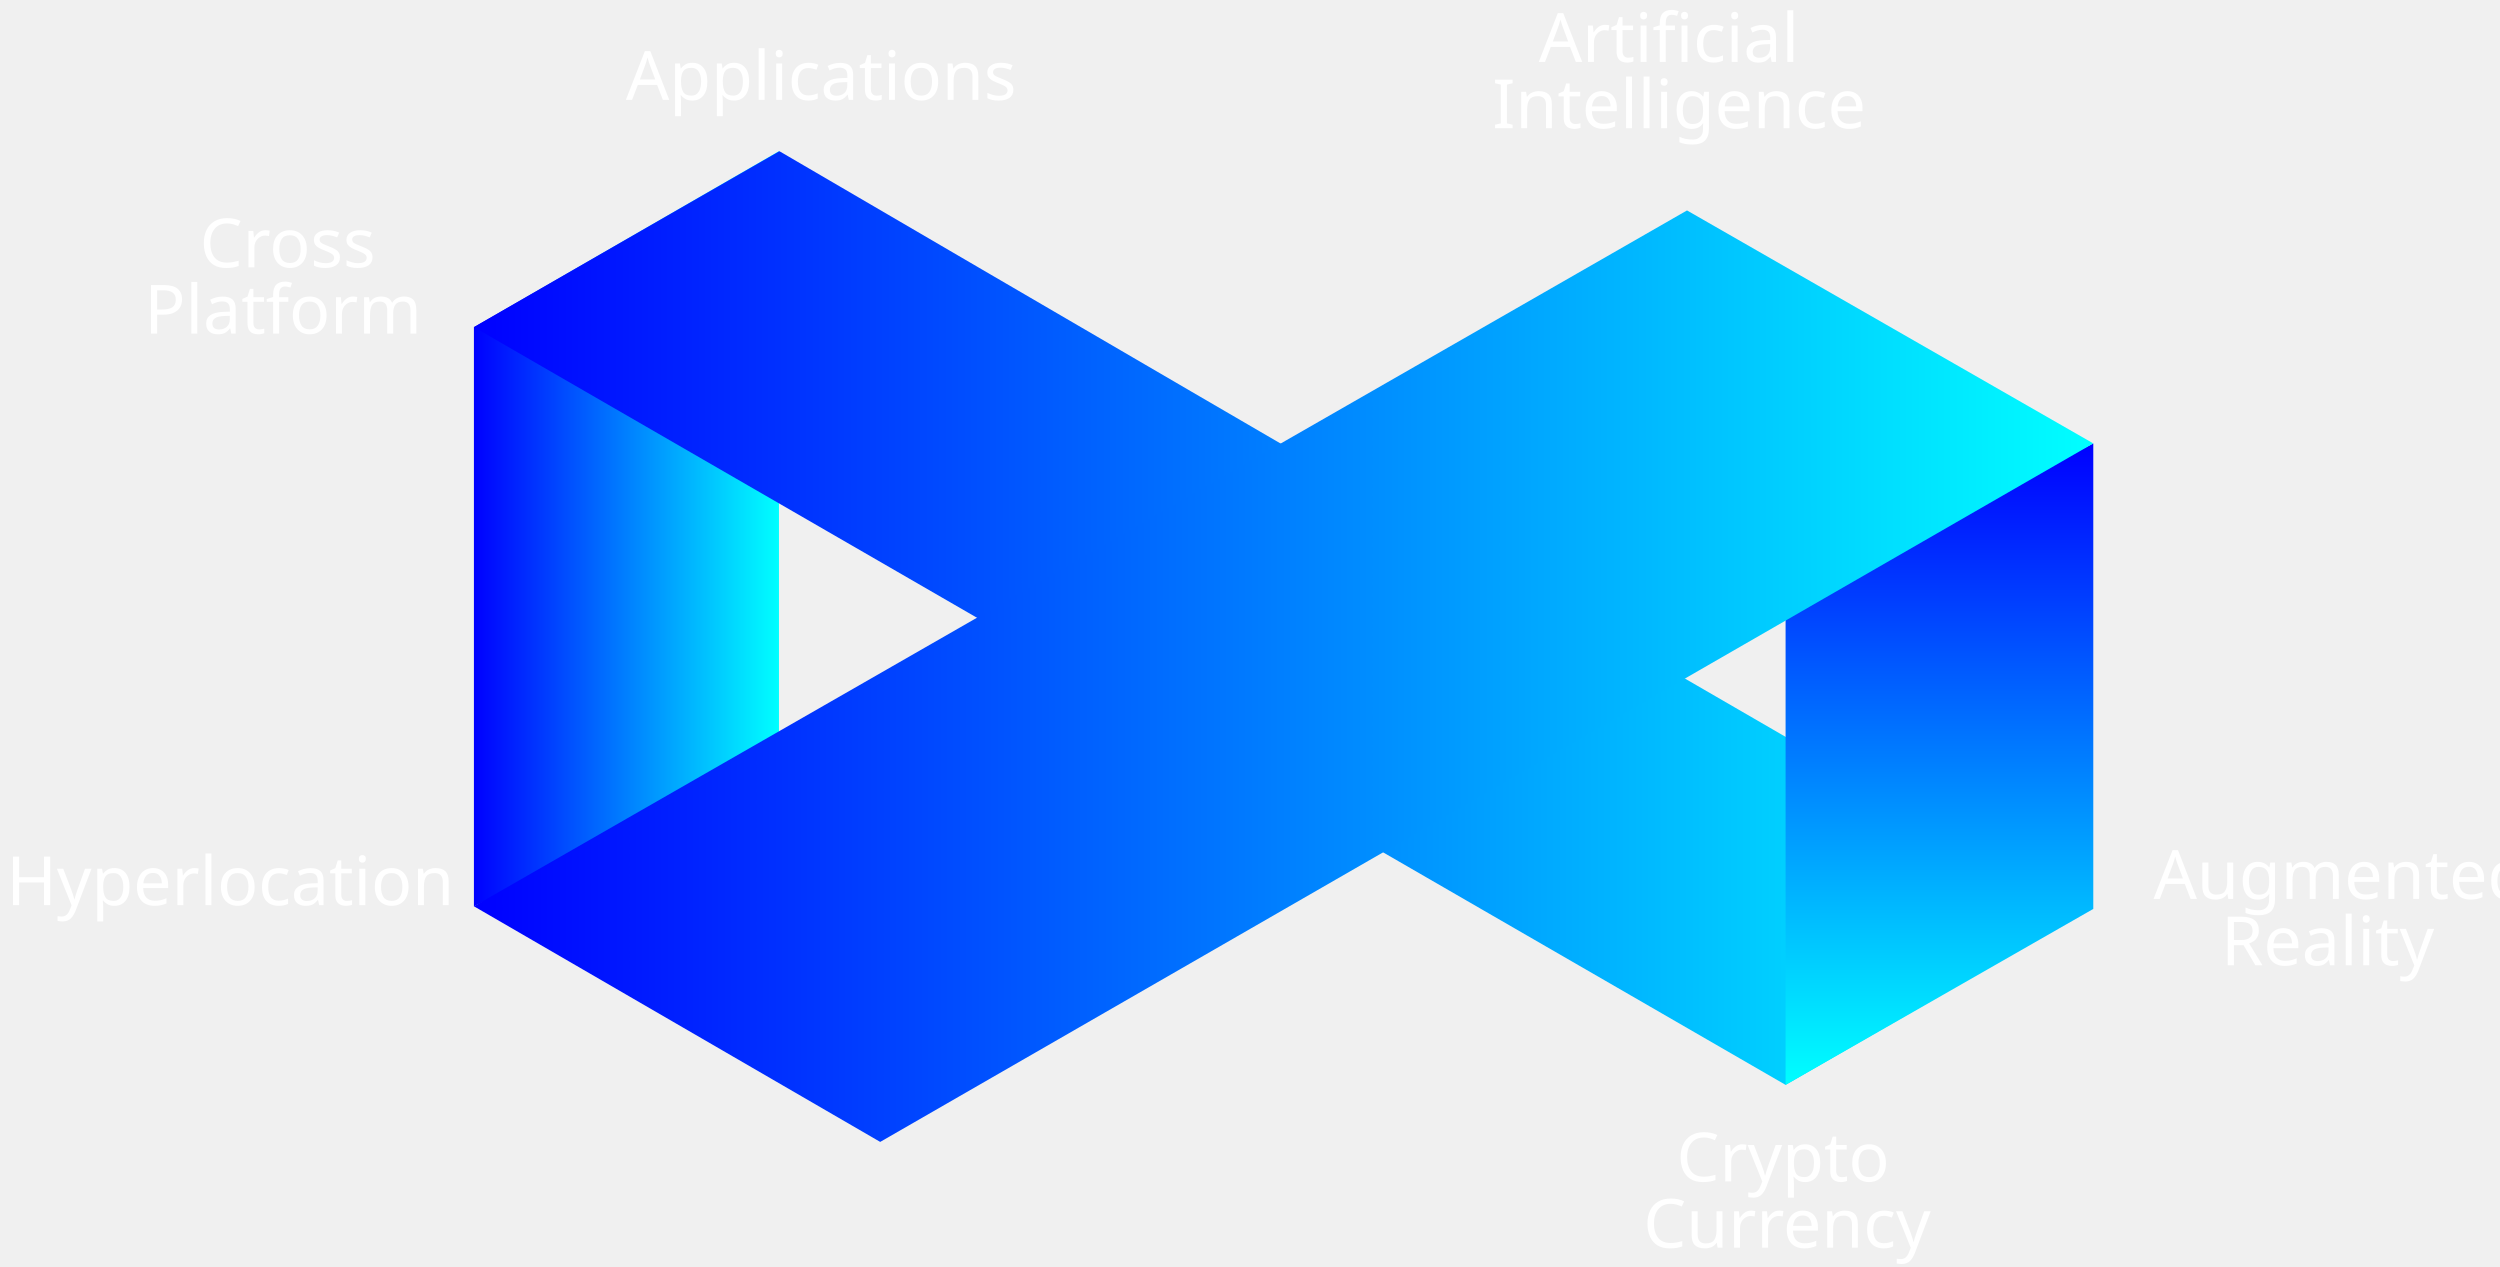
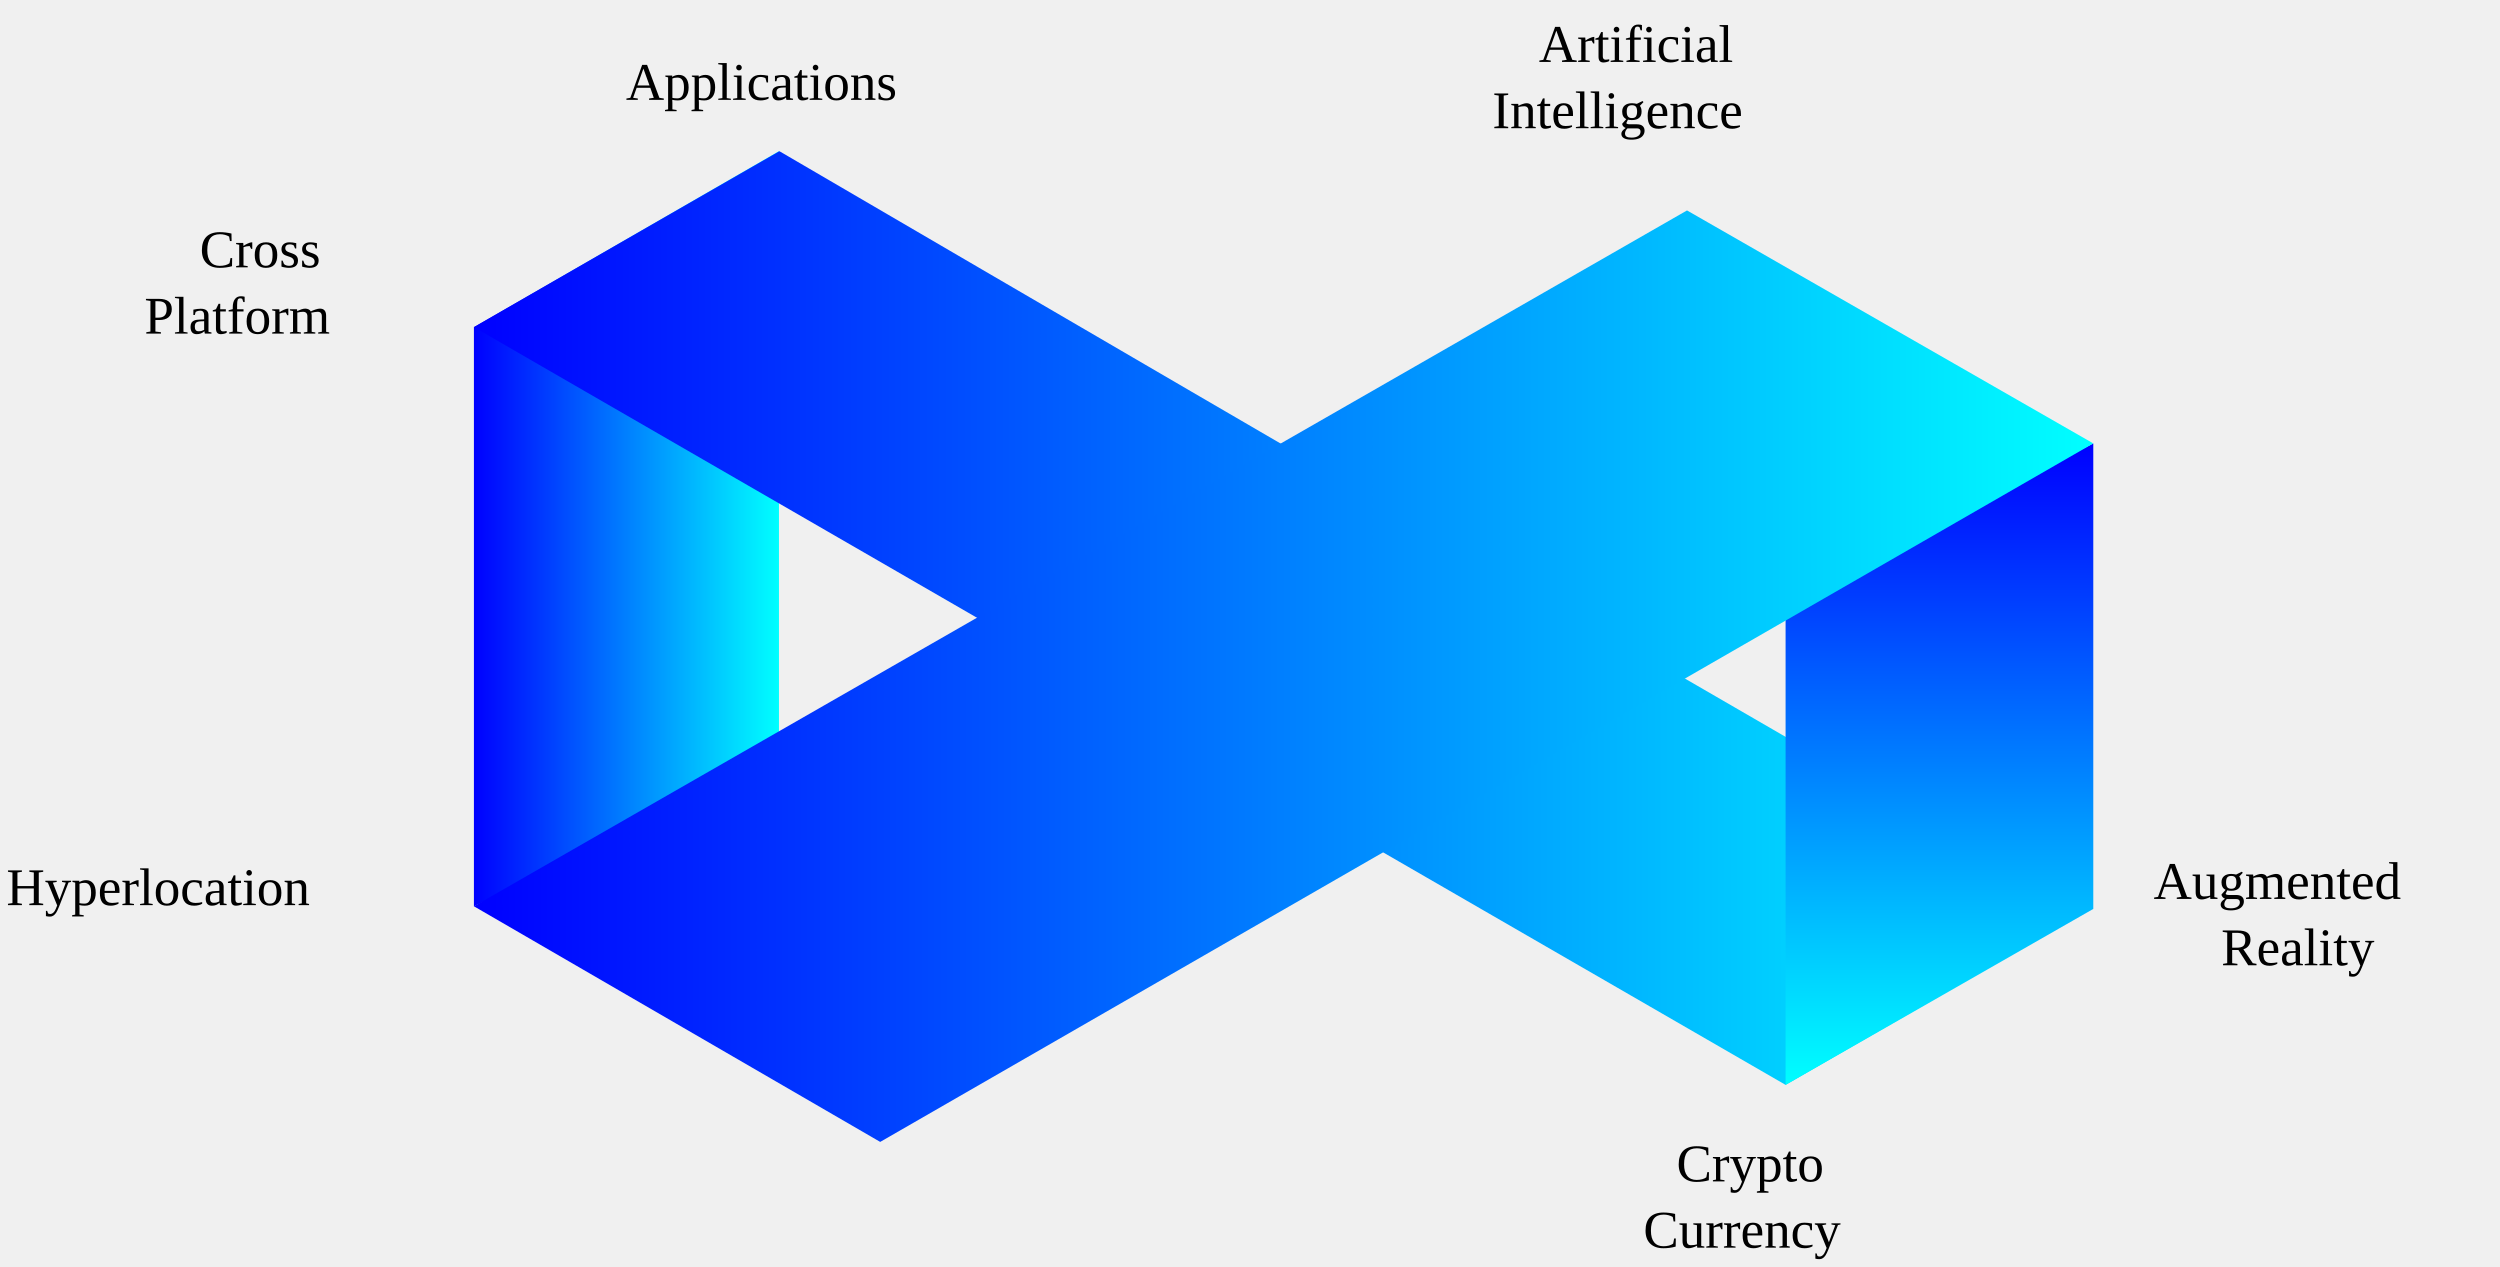
<svg xmlns="http://www.w3.org/2000/svg" version="1.1" x="0px" y="0px" viewBox="0 0 565.5 286.5" style="enable-background:new 0 0 565.5 286.5;" xml:space="preserve">
  <style type="text/css">
- 	.svgText{fill:#FFFFFF; font-family:'TitilliumWeb-SemiBold';font-size:15.371px;}
	.st3{fill:url(#SVGID_1_);}
	.st4{fill:url(#SVGID_2_);}
	.st5{fill:url(#SVGID_3_);}
	.st6{fill:url(#SVGID_4_);}
	.st7{fill:url(#SVGID_5_);}
</style>
-   <g id="Text" class="svgText">
+   <g id="Text">
    <text transform="matrix(1 0 0 1 45.1689 60.4644)">
      <tspan x="0" y="0">Cross</tspan>
      <tspan x="-12.5" y="15">Platform </tspan>
    </text>
    <text transform="matrix(1 0 0 1 141.5708 22.5952)">Applications</text>
    <text transform="matrix(1 0 0 1 348.0771 14.0054)">
      <tspan x="0" y="0">Artificial</tspan>
      <tspan x="-10.5" y="15">Intelligence</tspan>
    </text>
    <text transform="matrix(1 0 0 1 1.459 204.7451)">Hyperlocation</text>
    <text transform="matrix(1 0 0 1 379.2217 267.2285)">
      <tspan x="0" y="0">Crypto</tspan>
      <tspan x="-7.5" y="15">Currency</tspan>
    </text>
    <text transform="matrix(1 0 0 1 487.1348 203.3369)">
      <tspan x="0" y="0">Augmented</tspan>
      <tspan x="15.3" y="15">Reality</tspan>
    </text>
  </g>
  <g id="Figure">
    <linearGradient id="SVGID_1_" gradientUnits="userSpaceOnUse" x1="107.198" y1="119.591" x2="176.243" y2="119.591">
      <stop offset="0" style="stop-color:#0000FF" />
      <stop offset="1" style="stop-color:#00FFFF" />
    </linearGradient>
    <polygon class="st3" points="107.2,205 176.2,171.8 176.2,34.2 107.2,74   " />
    <linearGradient id="SVGID_2_" gradientUnits="userSpaceOnUse" x1="107.198" y1="139.777" x2="472.348" y2="139.777">
      <stop offset="0" style="stop-color:#0000FF" />
      <stop offset="1" style="stop-color:#00FFFF" />
    </linearGradient>
    <path class="st4" d="M107.2,74l296.7,171.4c0,0,70.2-40.4,68.5-39.8c-1.8,0.6-296.1-171.4-296.1-171.4L107.2,74z" />
    <linearGradient id="SVGID_3_" gradientUnits="userSpaceOnUse" x1="176.243" y1="192.146" x2="267.522" y2="192.146">
      <stop offset="0" style="stop-color:#0000FF" />
      <stop offset="1" style="stop-color:#00FFFF" />
    </linearGradient>
    <line class="st5" x1="176.2" y1="165.8" x2="267.5" y2="218.5" />
    <linearGradient id="SVGID_4_" gradientUnits="userSpaceOnUse" x1="438.671" y1="245.392" x2="438.671" y2="100.281">
      <stop offset="0" style="stop-color:#00FFFF" />
      <stop offset="1" style="stop-color:#0000FF" />
    </linearGradient>
    <polygon class="st6" points="473.5,100.3 473.5,205.6 403.9,245.4 403.9,136.1   " />
    <linearGradient id="SVGID_5_" gradientUnits="userSpaceOnUse" x1="107.198" y1="152.942" x2="473.486" y2="152.942">
      <stop offset="0" style="stop-color:#0000FF" />
      <stop offset="1" style="stop-color:#00FFFF" />
    </linearGradient>
    <polygon class="st7" points="107.2,205 381.6,47.6 473.5,100.3 199.1,258.3   " />
  </g>
</svg>
